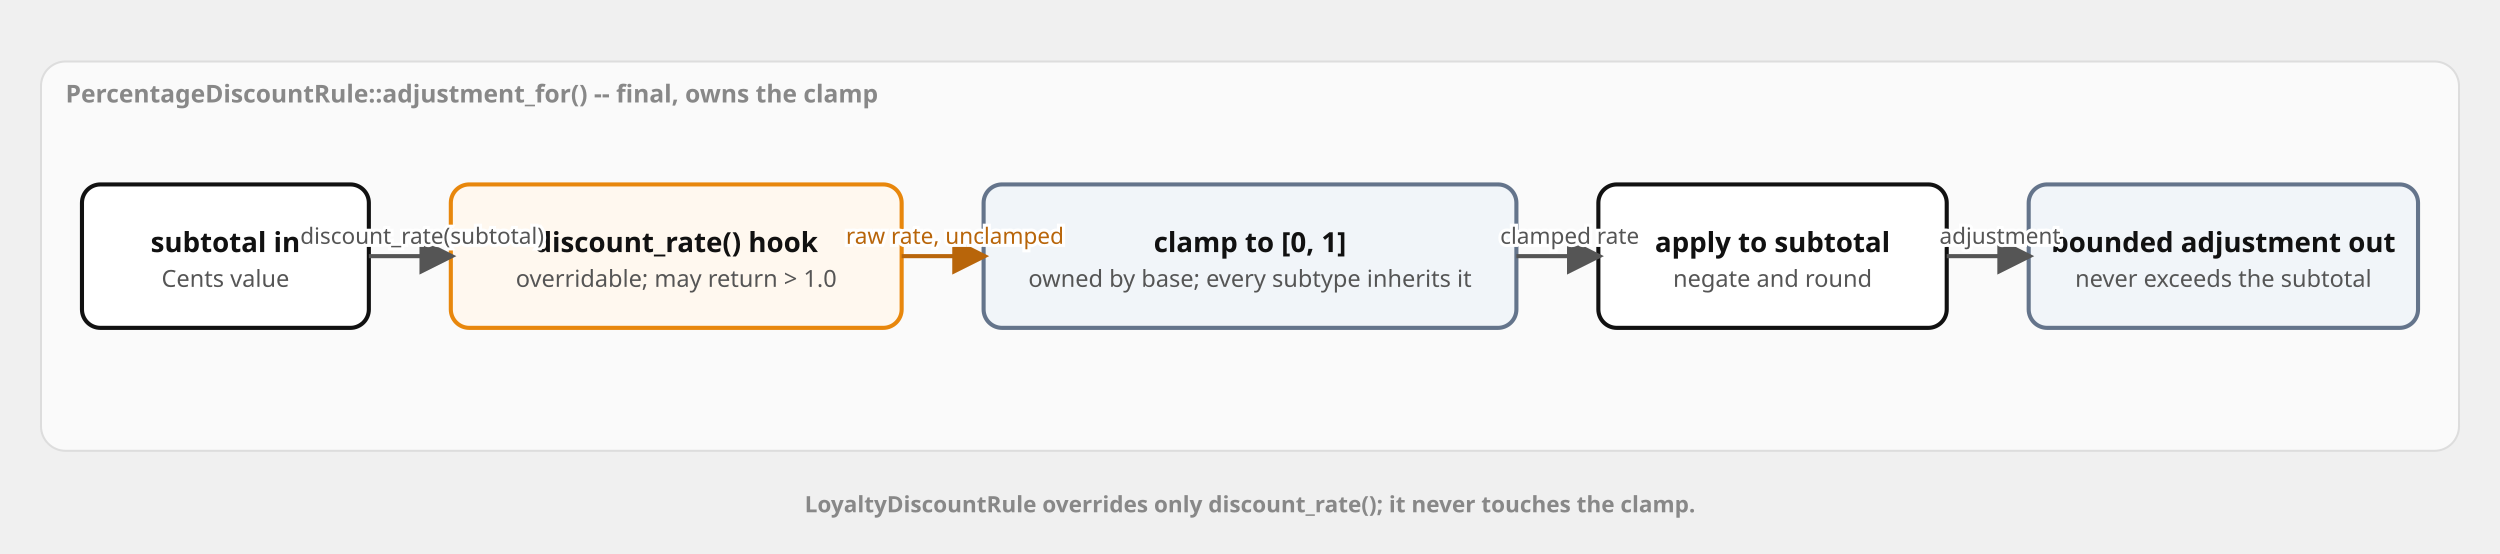
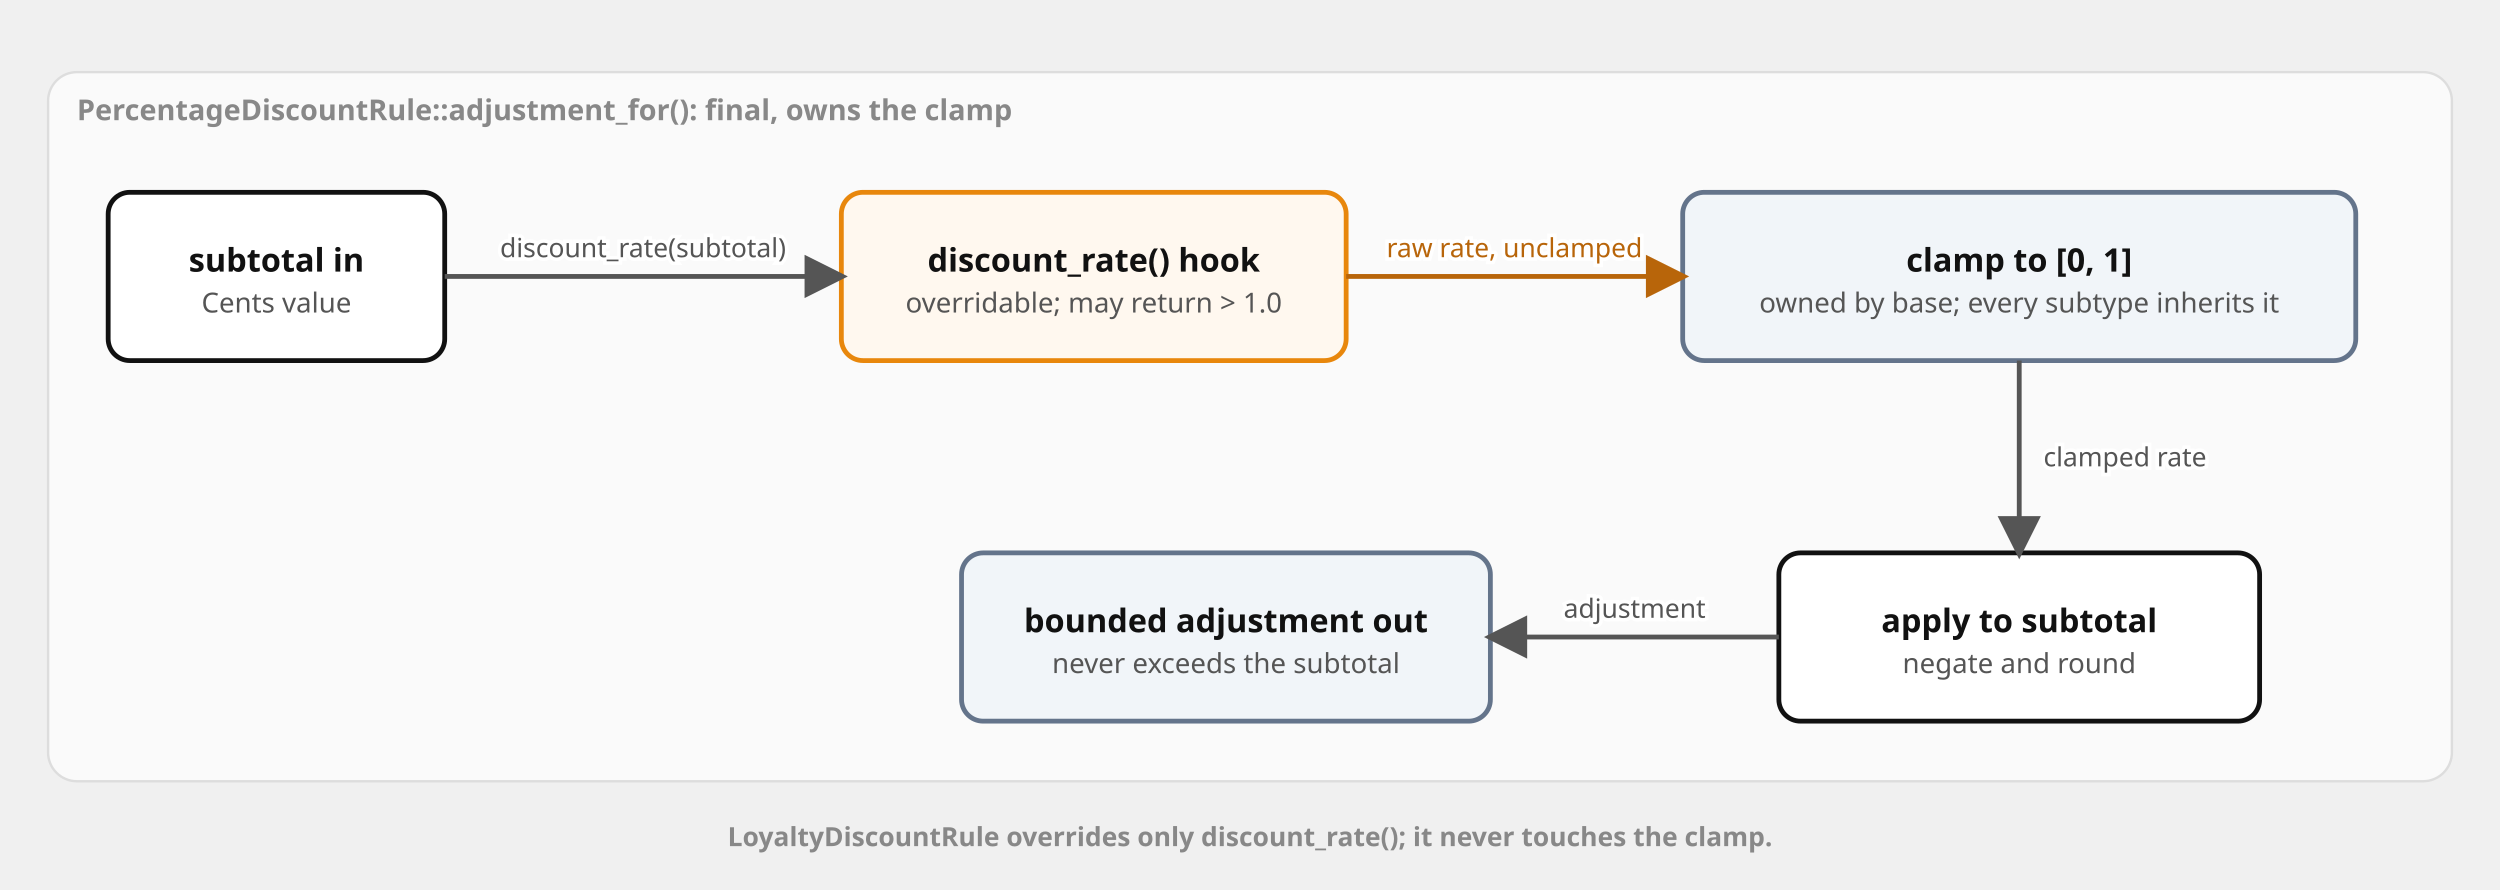
- <svg xmlns="http://www.w3.org/2000/svg" viewBox="0 0 1220 270" font-family="'Red Hat Text', system-ui, sans-serif" role="img">
+ <svg xmlns="http://www.w3.org/2000/svg" viewBox="0 0 1040 370" font-family="'Red Hat Text', system-ui, sans-serif" role="img">
  <defs>
    <marker id="a" viewBox="0 0 10 10" refX="8.5" refY="5" markerWidth="9" markerHeight="9" orient="auto-start-reverse">
      <path d="M0,0 L10,5 L0,10 z" fill="#555" />
    </marker>
    <marker id="am" viewBox="0 0 10 10" refX="8.5" refY="5" markerWidth="9" markerHeight="9" orient="auto-start-reverse">
      <path d="M0,0 L10,5 L0,10 z" fill="#b8650a" />
    </marker>
  </defs>
-   <rect x="20" y="30" width="1180" height="190" rx="12" fill="#fafafa" stroke="#ddd" />
-   <text x="32" y="50" font-size="12" font-weight="700" fill="#888">PercentageDiscountRule::adjustment_for() -- final, owns the clamp</text>
-   <rect x="40" y="90" width="140" height="70" rx="9" fill="#ffffff" stroke="#111111" stroke-width="2" />
-   <text x="110.0" y="123.0" font-size="13.5" font-weight="700" fill="#111111" text-anchor="middle">subtotal in</text>
-   <text x="110.0" y="140.0" font-size="11.5" fill="#555555" text-anchor="middle">Cents value</text>
-   <rect x="220" y="90" width="220" height="70" rx="9" fill="#fff8ef" stroke="#e8870c" stroke-width="2" />
-   <text x="330.0" y="123.0" font-size="13.5" font-weight="700" fill="#111111" text-anchor="middle">discount_rate() hook</text>
-   <text x="330.0" y="140.0" font-size="11.5" fill="#555555" text-anchor="middle">overridable; may return &gt; 1.0</text>
-   <rect x="480" y="90" width="260" height="70" rx="9" fill="#f1f5f9" stroke="#64748b" stroke-width="2" />
-   <text x="610.0" y="123.0" font-size="13.5" font-weight="700" fill="#111111" text-anchor="middle">clamp to [0, 1]</text>
-   <text x="610.0" y="140.0" font-size="11.5" fill="#555555" text-anchor="middle">owned by base; every subtype inherits it</text>
-   <rect x="780" y="90" width="170" height="70" rx="9" fill="#ffffff" stroke="#111111" stroke-width="2" />
-   <text x="865.0" y="123.0" font-size="13.5" font-weight="700" fill="#111111" text-anchor="middle">apply to subtotal</text>
-   <text x="865.0" y="140.0" font-size="11.5" fill="#555555" text-anchor="middle">negate and round</text>
-   <rect x="990" y="90" width="190" height="70" rx="9" fill="#f1f5f9" stroke="#64748b" stroke-width="2" />
-   <text x="1085.0" y="123.0" font-size="13.5" font-weight="700" fill="#111111" text-anchor="middle">bounded adjustment out</text>
-   <text x="1085.0" y="140.0" font-size="11.5" fill="#555555" text-anchor="middle">never exceeds the subtotal</text>
-   <path d="M180,125 L220,125" fill="none" stroke="#555" stroke-width="2" marker-end="url(#a)" />
-   <text x="206.0" y="119.0" font-size="11" fill="#ffffff" stroke="#ffffff" stroke-width="3" paint-order="stroke" text-anchor="middle">discount_rate(subtotal)</text>
-   <text x="206.0" y="119.0" font-size="11" fill="#555" text-anchor="middle">discount_rate(subtotal)</text>
-   <path d="M440,125 L480,125" fill="none" stroke="#b8650a" stroke-width="2" marker-end="url(#am)" />
-   <text x="466.0" y="119.0" font-size="11" fill="#ffffff" stroke="#ffffff" stroke-width="3" paint-order="stroke" text-anchor="middle">raw rate, unclamped</text>
-   <text x="466.0" y="119.0" font-size="11" fill="#b8650a" text-anchor="middle">raw rate, unclamped</text>
-   <path d="M740,125 L780,125" fill="none" stroke="#555" stroke-width="2" marker-end="url(#a)" />
-   <text x="766.0" y="119.0" font-size="11" fill="#ffffff" stroke="#ffffff" stroke-width="3" paint-order="stroke" text-anchor="middle">clamped rate</text>
-   <text x="766.0" y="119.0" font-size="11" fill="#555" text-anchor="middle">clamped rate</text>
-   <path d="M950,125 L990,125" fill="none" stroke="#555" stroke-width="2" marker-end="url(#a)" />
-   <text x="976.0" y="119.0" font-size="11" fill="#ffffff" stroke="#ffffff" stroke-width="3" paint-order="stroke" text-anchor="middle">adjustment</text>
-   <text x="976.0" y="119.0" font-size="11" fill="#555" text-anchor="middle">adjustment</text>
-   <text x="610" y="250" font-size="11" fill="#888888" text-anchor="middle" font-weight="700">LoyaltyDiscountRule overrides only discount_rate(); it never touches the clamp.</text>
+   <rect x="20" y="30" width="1000" height="295" rx="12" fill="#fafafa" stroke="#ddd" />
+   <text x="32" y="50" font-size="12" font-weight="700" fill="#888">PercentageDiscountRule::adjustment_for(): final, owns the clamp</text>
+   <rect x="45" y="80" width="140" height="70" rx="9" fill="#ffffff" stroke="#111111" stroke-width="2" />
+   <text x="115.0" y="113.0" font-size="13.5" font-weight="700" fill="#111111" text-anchor="middle">subtotal in</text>
+   <text x="115.0" y="130.0" font-size="11.5" fill="#555555" text-anchor="middle">Cents value</text>
+   <rect x="350" y="80" width="210" height="70" rx="9" fill="#fff8ef" stroke="#e8870c" stroke-width="2" />
+   <text x="455.0" y="113.0" font-size="13.5" font-weight="700" fill="#111111" text-anchor="middle">discount_rate() hook</text>
+   <text x="455.0" y="130.0" font-size="11.5" fill="#555555" text-anchor="middle">overridable; may return &gt; 1.0</text>
+   <rect x="700" y="80" width="280" height="70" rx="9" fill="#f1f5f9" stroke="#64748b" stroke-width="2" />
+   <text x="840.0" y="113.0" font-size="13.5" font-weight="700" fill="#111111" text-anchor="middle">clamp to [0, 1]</text>
+   <text x="840.0" y="130.0" font-size="11.5" fill="#555555" text-anchor="middle">owned by base; every subtype inherits it</text>
+   <rect x="740" y="230" width="200" height="70" rx="9" fill="#ffffff" stroke="#111111" stroke-width="2" />
+   <text x="840.0" y="263.0" font-size="13.5" font-weight="700" fill="#111111" text-anchor="middle">apply to subtotal</text>
+   <text x="840.0" y="280.0" font-size="11.5" fill="#555555" text-anchor="middle">negate and round</text>
+   <rect x="400" y="230" width="220" height="70" rx="9" fill="#f1f5f9" stroke="#64748b" stroke-width="2" />
+   <text x="510.0" y="263.0" font-size="13.5" font-weight="700" fill="#111111" text-anchor="middle">bounded adjustment out</text>
+   <text x="510.0" y="280.0" font-size="11.5" fill="#555555" text-anchor="middle">never exceeds the subtotal</text>
+   <path d="M185,115 L350,115" fill="none" stroke="#555" stroke-width="2" marker-end="url(#a)" />
+   <text x="267.5" y="107.0" font-size="11" fill="#ffffff" stroke="#ffffff" stroke-width="3" paint-order="stroke" text-anchor="middle">discount_rate(subtotal)</text>
+   <text x="267.5" y="107.0" font-size="11" fill="#555" text-anchor="middle">discount_rate(subtotal)</text>
+   <path d="M560,115 L700,115" fill="none" stroke="#b8650a" stroke-width="2" marker-end="url(#am)" />
+   <text x="630.0" y="107.0" font-size="11" fill="#ffffff" stroke="#ffffff" stroke-width="3" paint-order="stroke" text-anchor="middle">raw rate, unclamped</text>
+   <text x="630.0" y="107.0" font-size="11" fill="#b8650a" text-anchor="middle">raw rate, unclamped</text>
+   <path d="M840,150 L840,230" fill="none" stroke="#555" stroke-width="2" marker-end="url(#a)" />
+   <text x="884.0" y="194.0" font-size="11" fill="#ffffff" stroke="#ffffff" stroke-width="3" paint-order="stroke" text-anchor="middle">clamped rate</text>
+   <text x="884.0" y="194.0" font-size="11" fill="#555" text-anchor="middle">clamped rate</text>
+   <path d="M740,265 L620,265" fill="none" stroke="#555" stroke-width="2" marker-end="url(#a)" />
+   <text x="680.0" y="257.0" font-size="11" fill="#ffffff" stroke="#ffffff" stroke-width="3" paint-order="stroke" text-anchor="middle">adjustment</text>
+   <text x="680.0" y="257.0" font-size="11" fill="#555" text-anchor="middle">adjustment</text>
+   <text x="520" y="352" font-size="11" fill="#888888" text-anchor="middle" font-weight="700">LoyaltyDiscountRule overrides only discount_rate(); it never touches the clamp.</text>
</svg>
